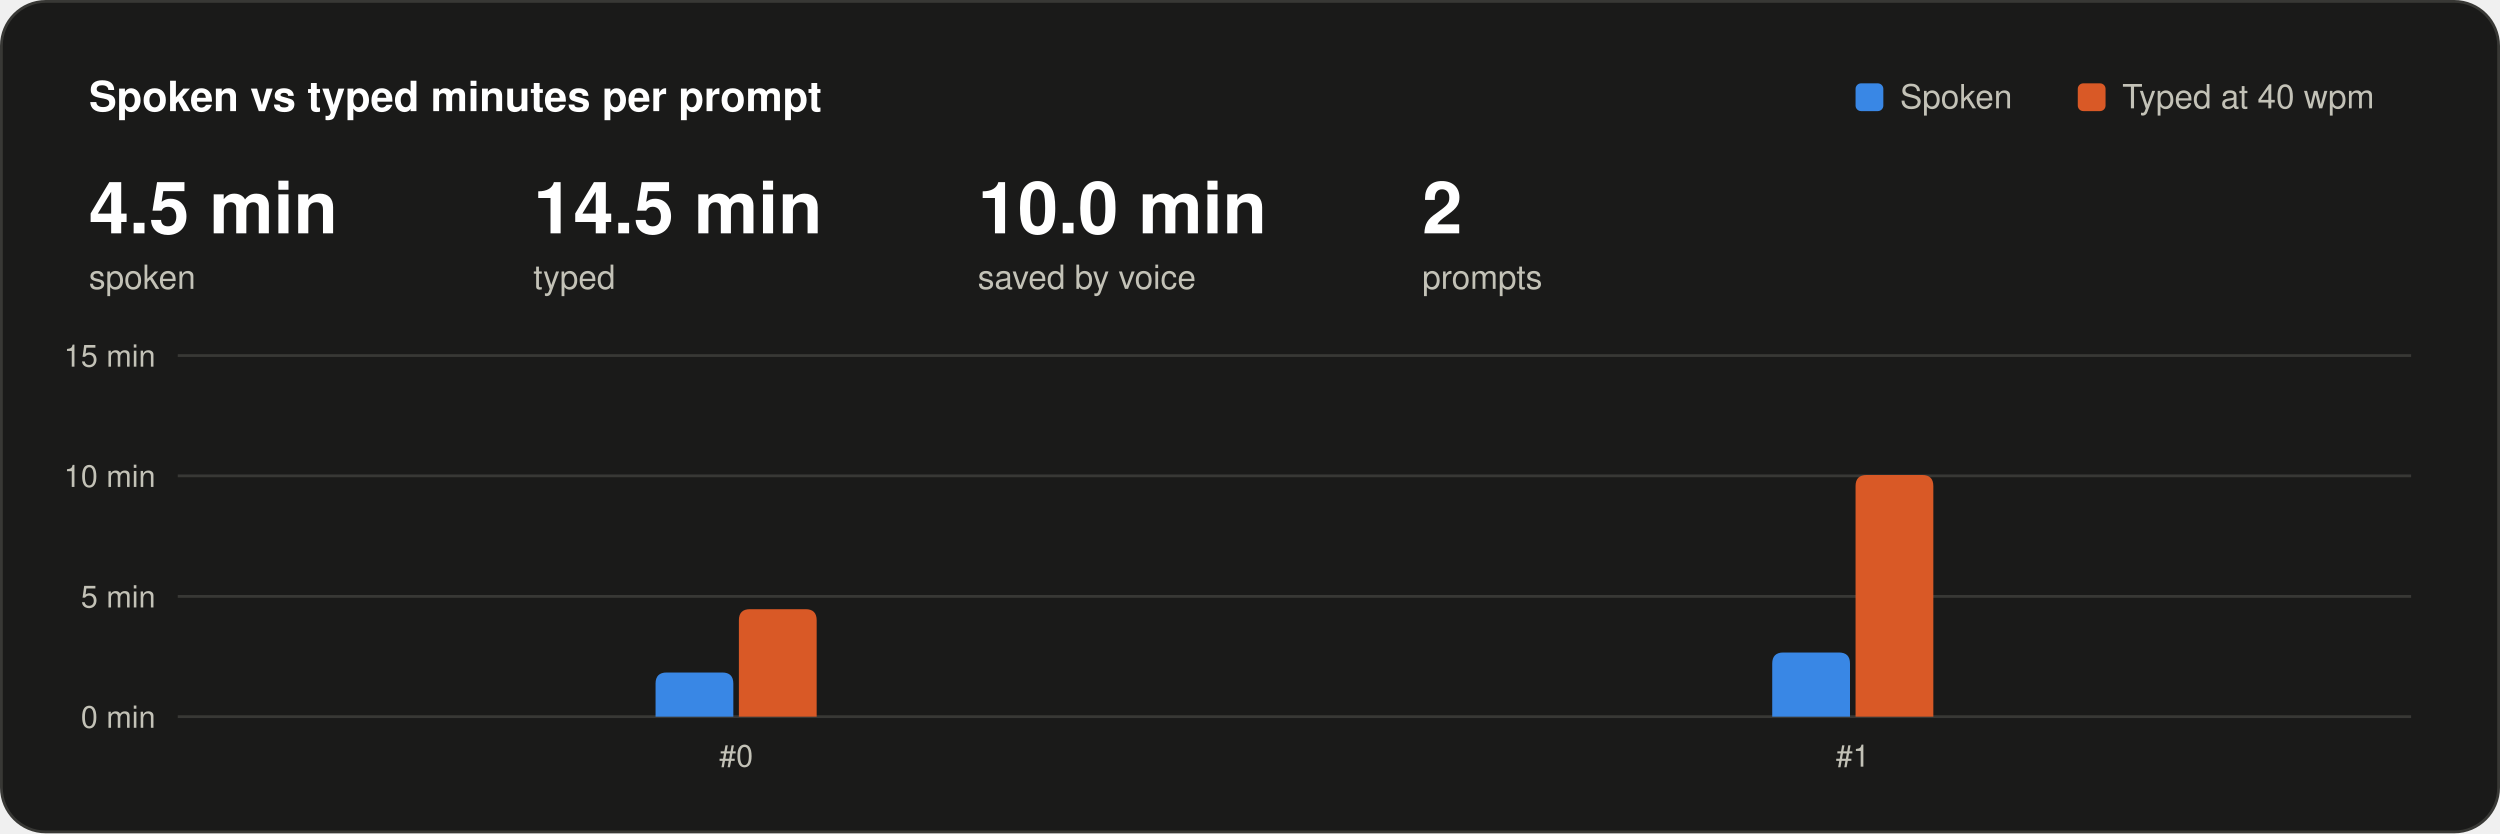
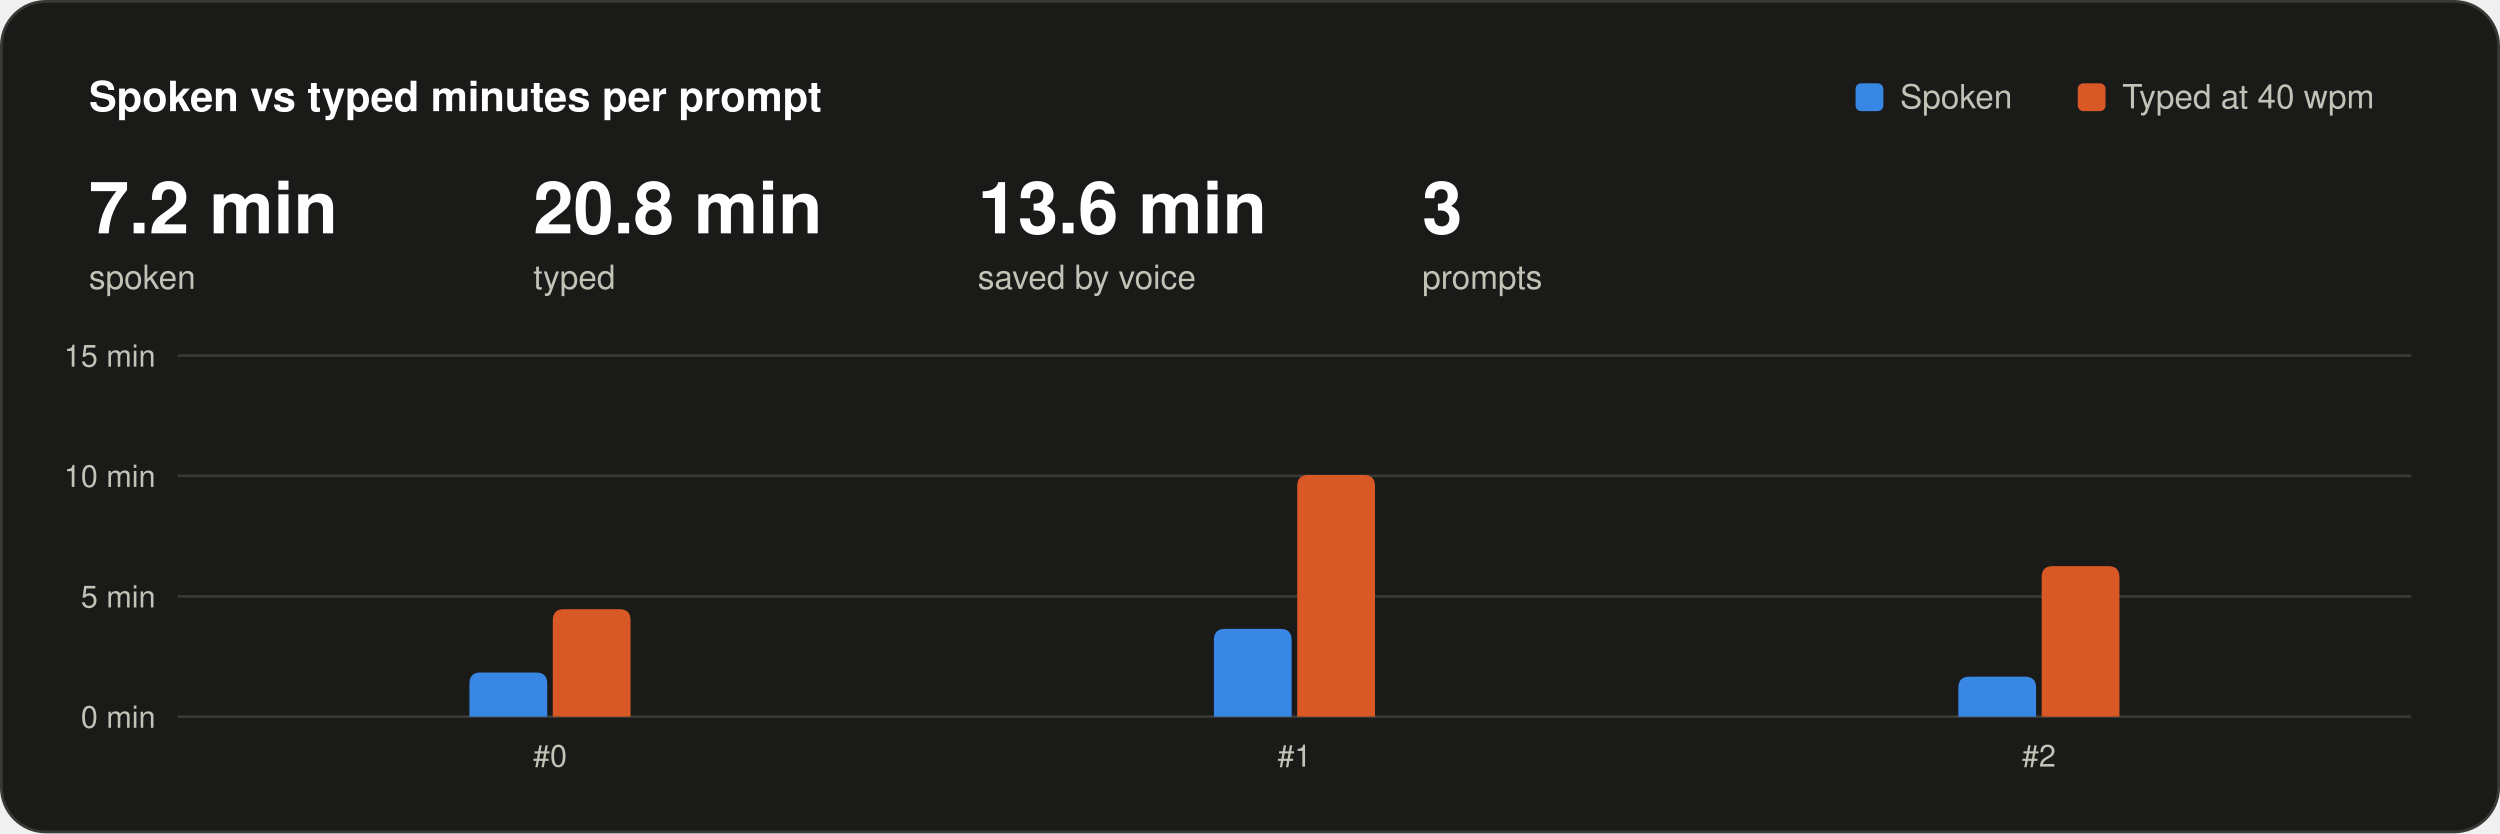
- <svg xmlns="http://www.w3.org/2000/svg" width="900" height="300" viewBox="0 0 900 300" role="img" aria-label="Spoken 4.5 min versus typed 14.5 min across 2 prompts" font-family="-apple-system,Segoe UI,Helvetica,Arial,sans-serif">
+ <svg xmlns="http://www.w3.org/2000/svg" width="900" height="300" viewBox="0 0 900 300" role="img" aria-label="Spoken 7.2 min versus typed 20.8 min across 3 prompts" font-family="-apple-system,Segoe UI,Helvetica,Arial,sans-serif">
  <rect x="0.5" y="0.5" width="899" height="299" rx="16" fill="#1a1a19" stroke="#383835" />
  <text x="32" y="40" font-size="15" font-weight="600" fill="#ffffff">Spoken vs typed minutes per prompt</text>
  <rect x="668" y="30" width="10" height="10" rx="2" fill="#3987e5" />
  <text x="684" y="39" font-size="12" fill="#c3c2b7">Spoken</text>
  <rect x="748" y="30" width="10" height="10" rx="2" fill="#d95926" />
  <text x="764" y="39" font-size="12" fill="#c3c2b7">Typed at 40 wpm</text>
-   <text x="32" y="84" font-size="26" font-weight="700" fill="#ffffff">4.5 min</text>
+   <text x="32" y="84" font-size="26" font-weight="700" fill="#ffffff">7.2 min</text>
  <text x="32" y="104" font-size="12" fill="#c3c2b7">spoken</text>
-   <text x="192" y="84" font-size="26" font-weight="700" fill="#ffffff">14.5 min</text>
+   <text x="192" y="84" font-size="26" font-weight="700" fill="#ffffff">20.8 min</text>
  <text x="192" y="104" font-size="12" fill="#c3c2b7">typed</text>
-   <text x="352" y="84" font-size="26" font-weight="700" fill="#ffffff">10.0 min</text>
+   <text x="352" y="84" font-size="26" font-weight="700" fill="#ffffff">13.6 min</text>
  <text x="352" y="104" font-size="12" fill="#c3c2b7">saved by voice</text>
-   <text x="512" y="84" font-size="26" font-weight="700" fill="#ffffff">2</text>
+   <text x="512" y="84" font-size="26" font-weight="700" fill="#ffffff">3</text>
  <text x="512" y="104" font-size="12" fill="#c3c2b7">prompts</text>
  <line x1="64" x2="868" y1="258.0" y2="258.0" stroke="#383835" />
  <text x="56" y="262.0" font-size="11" text-anchor="end" fill="#c3c2b7">0 min</text>
  <line x1="64" x2="868" y1="214.7" y2="214.7" stroke="#383835" />
  <text x="56" y="218.7" font-size="11" text-anchor="end" fill="#c3c2b7">5 min</text>
  <line x1="64" x2="868" y1="171.3" y2="171.3" stroke="#383835" />
  <text x="56" y="175.3" font-size="11" text-anchor="end" fill="#c3c2b7">10 min</text>
  <line x1="64" x2="868" y1="128.0" y2="128.0" stroke="#383835" />
  <text x="56" y="132.0" font-size="11" text-anchor="end" fill="#c3c2b7">15 min</text>
-   <path class="bar" d="M236.0,258.0V246.1Q236.0,242.1 240.0,242.1H260.0Q264.0,242.1 264.0,246.1V258.0Z" fill="#3987e5" />
-   <path class="bar" d="M266.0,258.0V223.3Q266.0,219.3 270.0,219.3H290.0Q294.0,219.3 294.0,223.3V258.0Z" fill="#d95926" />
-   <text x="265.0" y="276" font-size="11" text-anchor="middle" fill="#c3c2b7">#0</text>
-   <path class="bar" d="M638.0,258.0V238.9Q638.0,234.9 642.0,234.9H662.0Q666.0,234.9 666.0,238.9V258.0Z" fill="#3987e5" />
-   <path class="bar" d="M668.0,258.0V175.0Q668.0,171.0 672.0,171.0H692.0Q696.0,171.0 696.0,175.0V258.0Z" fill="#d95926" />
-   <text x="667.0" y="276" font-size="11" text-anchor="middle" fill="#c3c2b7">#1</text>
+   <path class="bar" d="M169.0,258.0V246.1Q169.0,242.1 173.0,242.1H193.0Q197.0,242.1 197.0,246.1V258.0Z" fill="#3987e5" />
+   <path class="bar" d="M199.0,258.0V223.3Q199.0,219.3 203.0,219.3H223.0Q227.0,219.3 227.0,223.3V258.0Z" fill="#d95926" />
+   <text x="198.0" y="276" font-size="11" text-anchor="middle" fill="#c3c2b7">#0</text>
+   <path class="bar" d="M437.0,258.0V230.4Q437.0,226.4 441.0,226.4H461.0Q465.0,226.4 465.0,230.4V258.0Z" fill="#3987e5" />
+   <path class="bar" d="M467.0,258.0V175.0Q467.0,171.0 471.0,171.0H491.0Q495.0,171.0 495.0,175.0V258.0Z" fill="#d95926" />
+   <text x="466.0" y="276" font-size="11" text-anchor="middle" fill="#c3c2b7">#1</text>
+   <path class="bar" d="M705.0,258.0V247.6Q705.0,243.6 709.0,243.6H729.0Q733.0,243.6 733.0,247.6V258.0Z" fill="#3987e5" />
+   <path class="bar" d="M735.0,258.0V207.8Q735.0,203.8 739.0,203.8H759.0Q763.0,203.8 763.0,207.8V258.0Z" fill="#d95926" />
+   <text x="734.0" y="276" font-size="11" text-anchor="middle" fill="#c3c2b7">#2</text>
</svg>
